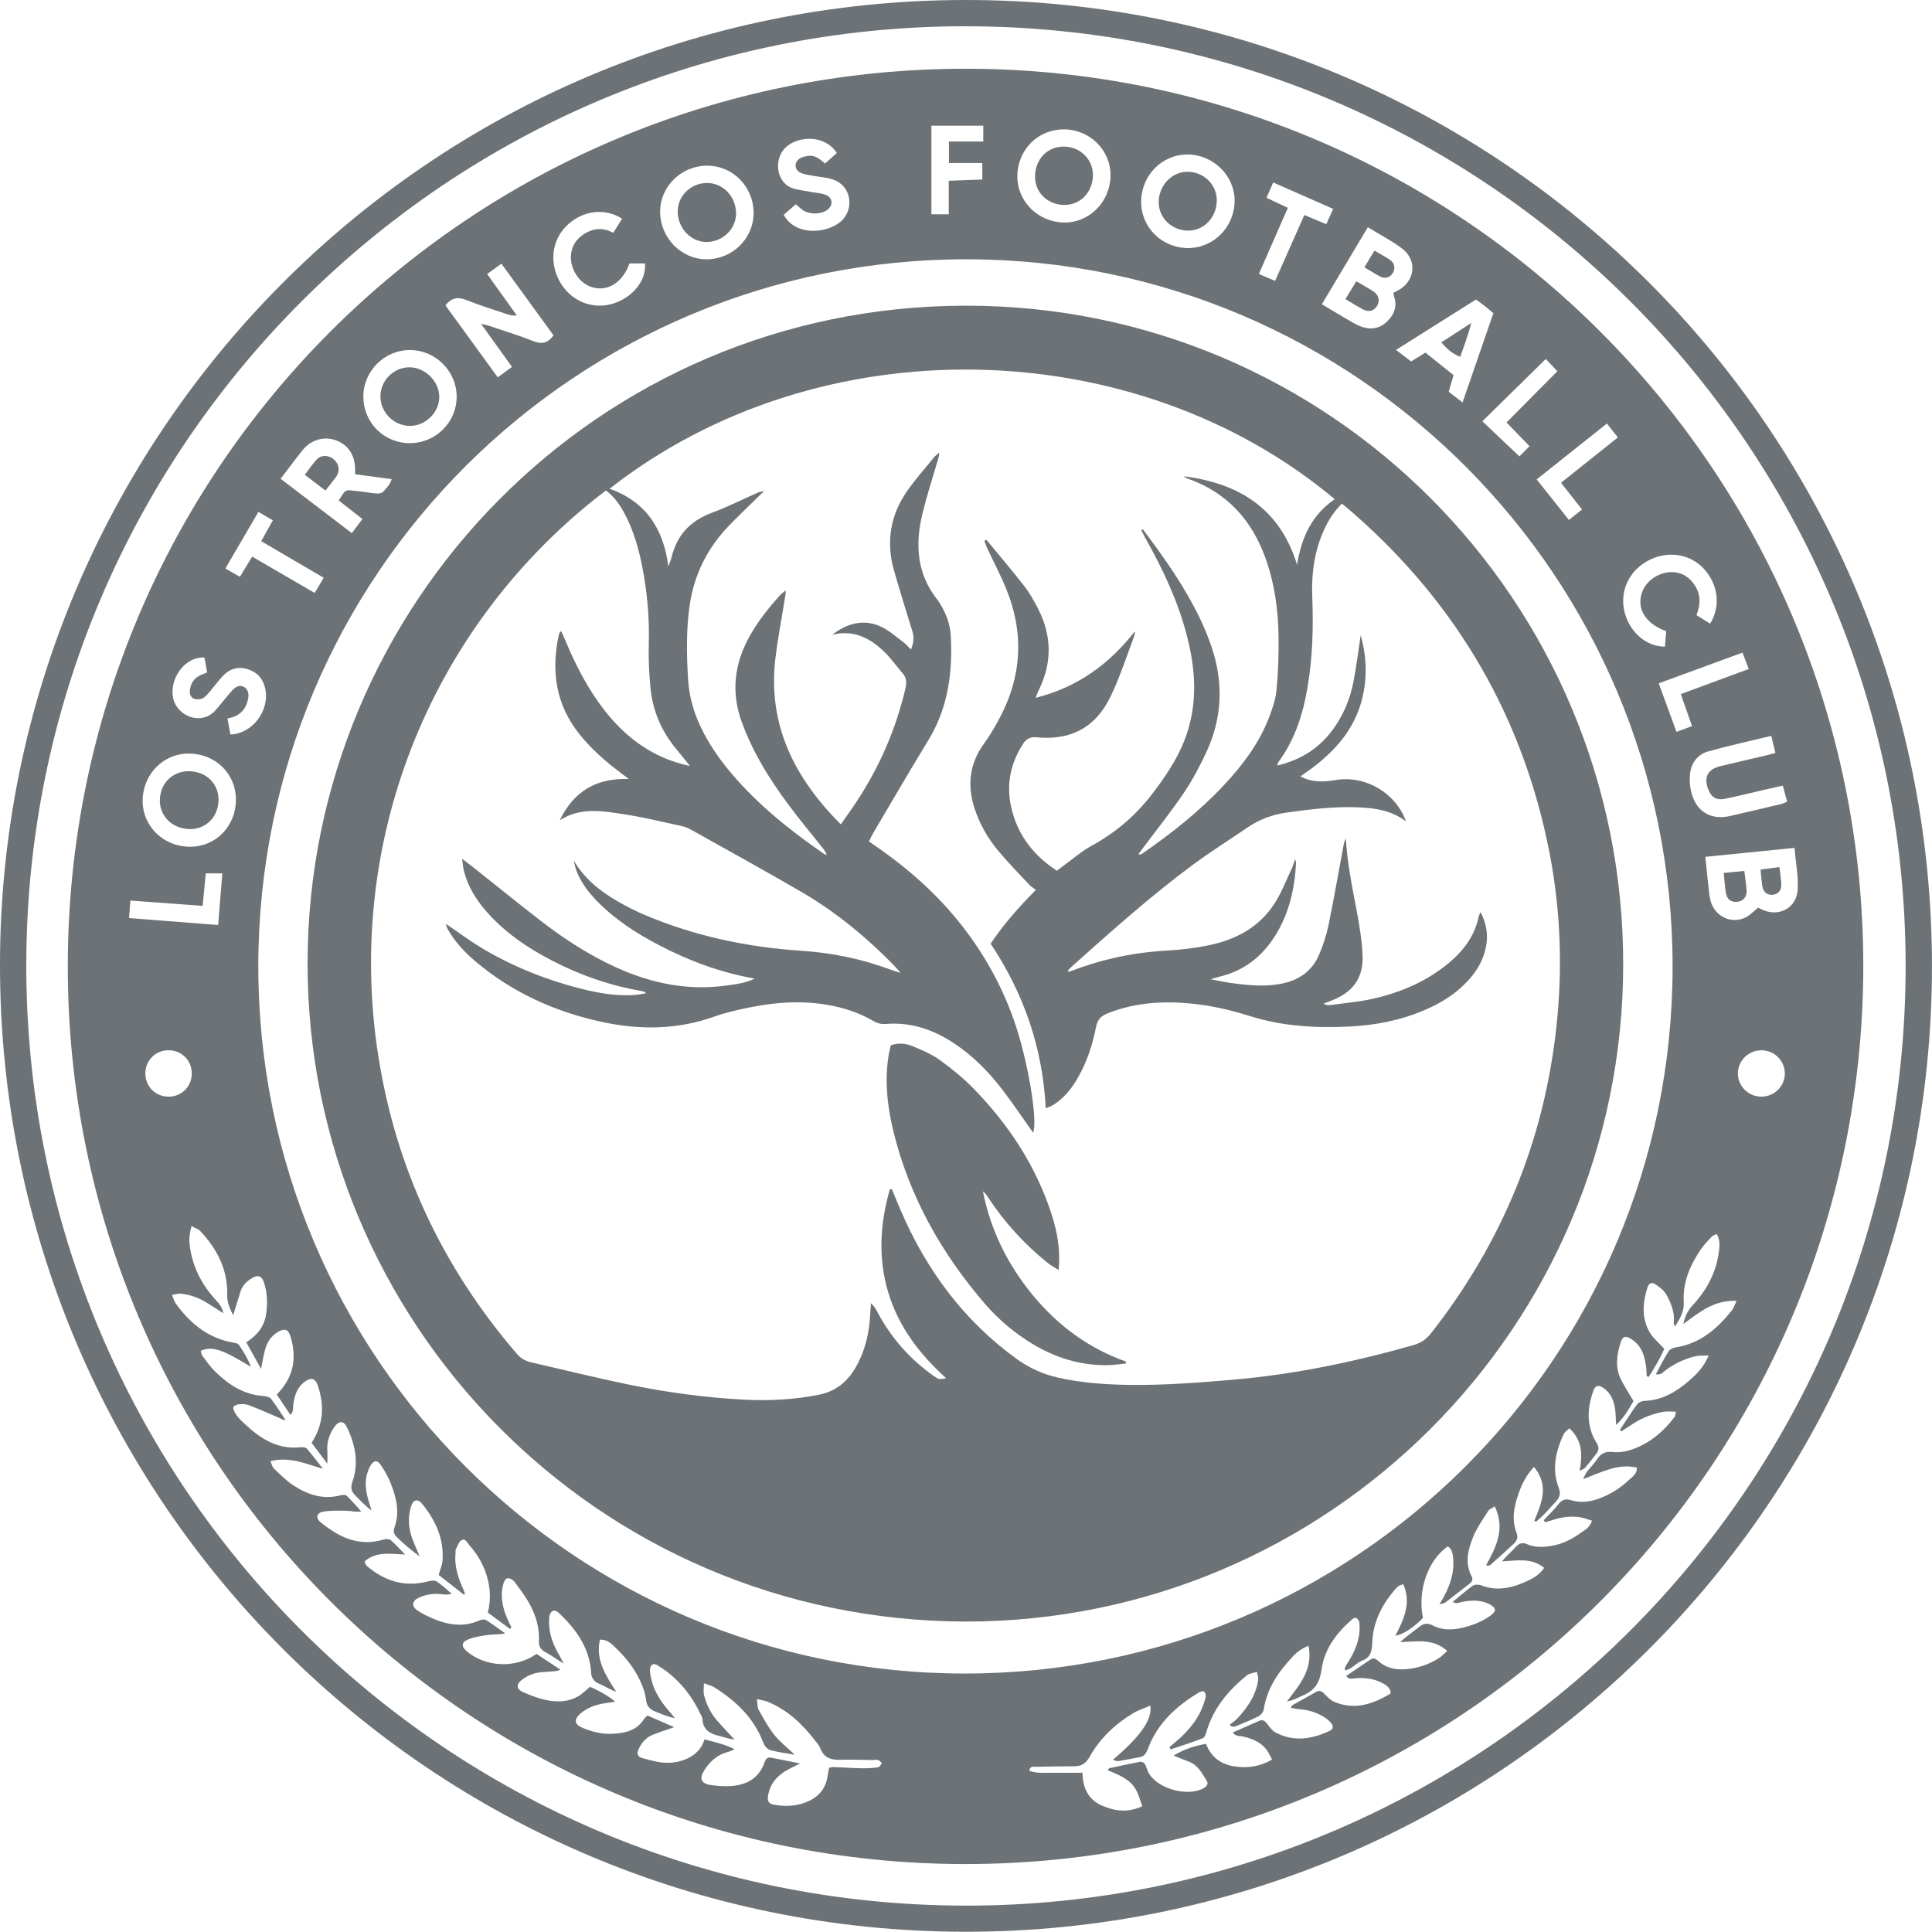
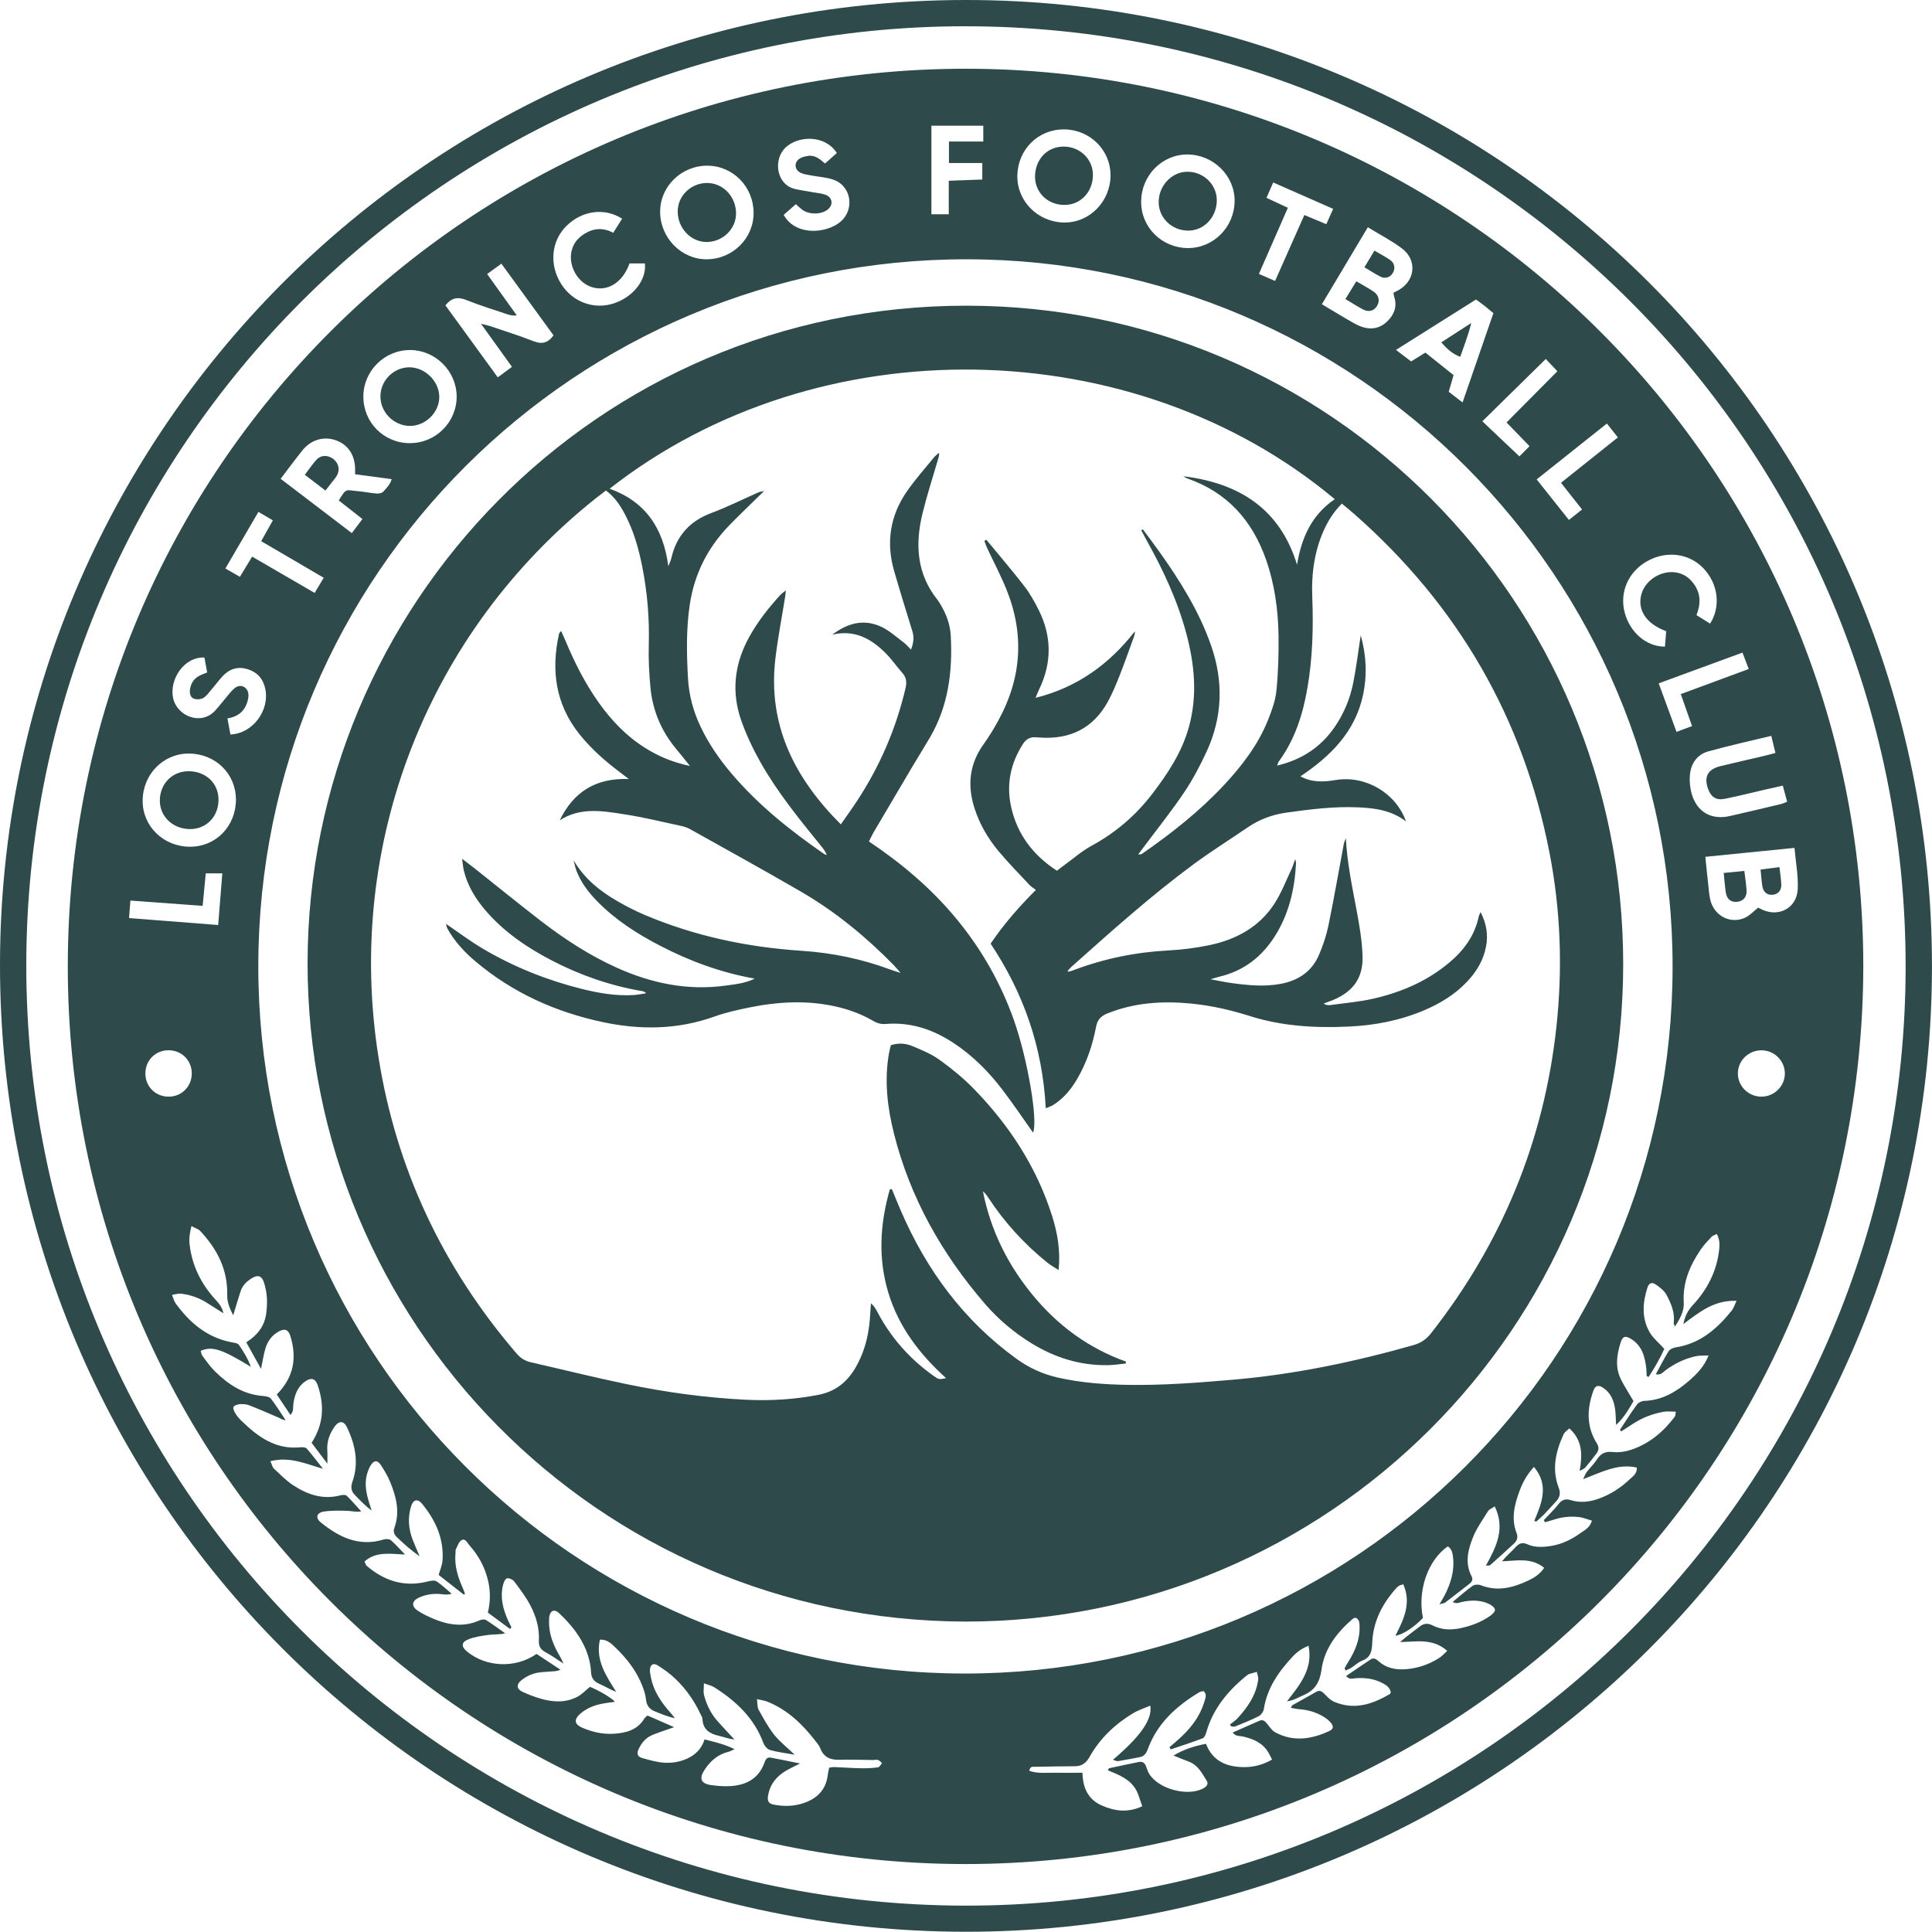
<svg xmlns="http://www.w3.org/2000/svg" width="700" height="700" fill="none">
-   <g fill="#6c7275" clip-path="url(#a)">
+   <g fill="#2F4A4A" clip-path="url(#a)">
    <path d="M349.822 699.914C156.301 699.814-.058 543.07 0 349.55.057 158.629 154.616.043 349.964 0c193.72-.043 350.079 156.73 350.022 350.221-.057 193.335-156.902 349.808-350.179 349.693h.015Zm0-690.402C162.128 9.512 9.74 161.757 9.526 349.45 9.312 537.743 161.5 690.26 349.793 690.445c187.964.186 340.595-152.273 340.652-340.266.058-188.222-152.359-340.667-340.638-340.653l.015-.014Z" />
    <path d="M675.107 350.236c-.343 179.852-145.548 325.242-325.471 325.142-179.938-.1-325.214-145.647-325.071-325.485.143-179.895 145.69-325.128 325.585-324.985 179.624.128 325.028 145.947 324.957 325.328Zm-69.096.1c.071-141.363-114.356-256.19-255.504-256.39-141.92-.214-256.846 114.313-256.918 256.018-.071 141.491 114.513 256.318 255.847 256.389 141.734.072 256.503-114.441 256.575-256.017ZM100.345 505.18c6.212-6.312 7.241-13.339 4.87-21.08-.771-2.514-2.142-2.885-4.456-1.542-2.557 1.485-4 3.784-4.742 6.527-.557 2.056-.885 4.17-1.442 6.883a3529.281 3529.281 0 0 0-5.342-9.626c4.114-2.599 6.556-5.884 7.184-10.211.571-3.899.471-7.812-.843-11.626-.728-2.099-1.985-2.685-3.913-1.614-2.056 1.143-3.77 2.685-4.513 5.028-.9 2.77-1.714 5.57-2.656 8.64-1.243-2.456-2.228-4.684-2.171-7.341.228-9.183-3.642-16.709-9.797-23.222-.686-.728-1.814-1.028-3.157-1.757-.642 2.571-.914 4.528-.671 6.627.9 7.855 4.285 14.525 9.597 20.252 1.171 1.271 2.185 2.542 2.657 4.699l-6.084-3.842a21.758 21.758 0 0 0-9.398-3.256c-.9-.1-1.856.242-3.142.442.557 1.357.757 2.285 1.257 2.999 5.084 7.027 11.34 12.383 20.152 14.14.985.199 2.37.314 2.828.971 1.628 2.371 3.184 4.827 4.327 7.955-10.554-6.456-14.025-7.57-18.167-5.799.2.6.243 1.328.615 1.828 1.456 1.928 2.842 3.956 4.556 5.627 4.87 4.771 10.368 8.427 17.48 8.912.972.072 2.286.329 2.8.986 1.914 2.471 3.556 5.156 5.298 7.755-1.085-.043-1.713-.543-2.427-.857-3.571-1.542-7.156-3.113-10.783-4.527-1.043-.4-2.285-.472-3.414-.386-.814.057-2.028.457-2.256 1.014-.243.628.314 1.7.757 2.428.6.971 1.385 1.857 2.213 2.656 5.942 5.77 12.368 10.44 21.323 9.512.743-.071 1.828 0 2.243.457 2.056 2.357 3.941 4.87 5.884 7.327-6.213-1.757-11.983-4.528-19.038-2.742.543 1.185.7 2.156 1.271 2.685 2.257 2.113 4.47 4.384 7.041 6.07 5.156 3.37 10.754 5.284 17.067 3.613.714-.186 1.828-.272 2.256.143 1.857 1.785 3.528 3.77 5.27 5.684-1.956.314-3.499-.172-5.055-.214-2.857-.072-5.77-.172-8.57.285-2.556.414-3.027 2.285-1.071 3.871 6.699 5.455 13.954 8.983 22.923 6.212.757-.228 1.985-.185 2.528.286 1.699 1.457 3.17 3.171 5.113 5.184-5.485-.243-10.483-1.199-14.682 2.528.371.757.471 1.271.771 1.543 6.427 5.512 13.682 7.84 22.108 5.698 1.029-.257 2.457-.543 3.2-.057 1.985 1.271 3.684 2.971 5.498 4.499-1.314.4-2.413.314-3.499.171-2.928-.357-5.77.029-8.441 1.271-2.527 1.186-2.685 3.114-.414 4.642a24.053 24.053 0 0 0 2.685 1.571c6.384 3.17 12.868 5.113 19.895 1.942.643-.285 1.714-.414 2.242-.071 2.371 1.499 4.628 3.199 6.927 4.813-2.199.514-4.127.314-6.013.571-2.485.329-5.041.686-7.341 1.614-2.599 1.043-2.627 2.614-.499 4.385 6.955 5.755 17.623 6.198 25.221.885 2.828 1.871 5.742 3.785 8.641 5.713-1.228.628-2.314.557-3.399.657-2.057.171-4.185.171-6.141.742a13.342 13.342 0 0 0-4.785 2.585c-1.742 1.514-1.457 3.114.6 4.042 2.199 1 4.47 1.9 6.784 2.542 4.427 1.243 8.926 1.457 13.125-.771 1.657-.885 2.999-2.342 4.527-3.57 3 1.142 8.141 4.184 9.041 5.413-1.414.2-2.785.357-4.128.599-3.099.543-6.027 1.614-8.412 3.714-2.456 2.185-2.142 3.884.843 5.141 3.556 1.5 7.255 2.342 11.126 2.128 4.513-.257 8.683-1.285 11.254-5.541.228-.372.643-.614 1.128-1.071 3.114 1.356 6.198 2.713 9.655 4.227-2.971 1.043-5.442 1.828-7.841 2.799-2.471 1-4.07 2.971-5.127 5.356-.6 1.385-.3 2.542 1.285 2.999 1.885.543 3.77 1.043 5.699 1.414 3.727.7 7.44.343 10.825-1.242 2.814-1.329 5.113-3.471 6.17-6.898 3.656.942 7.127 1.699 10.883 3.541-1.071.472-1.557.772-2.071.9-3.928.929-6.698 3.328-8.855 6.641-1.999 3.085-1.285 4.956 2.428 5.47 2.271.314 4.613.5 6.898.372 5.856-.329 10.412-2.757 12.468-8.641.372-1.071.957-1.928 2.228-1.685 3.357.628 6.684 1.328 10.626 2.128-2.142 1.099-3.727 1.799-5.184 2.67-3.528 2.114-5.856 5.085-6.456 9.298-.257 1.785.415 2.599 2.043 2.928 3.684.714 7.326.657 10.911-.557 5.027-1.7 8.169-4.985 8.755-10.44.086-.772.314-1.543.485-2.385.7-.086 1.257-.229 1.814-.215 3.228.129 6.456.357 9.669.429a40.983 40.983 0 0 0 6.213-.329c.542-.071.957-.985 1.442-1.528-.485-.4-.914-.985-1.456-1.142-.629-.186-1.372.028-2.057.014-3.913-.029-7.841-.229-11.754-.086-3.356.114-5.827-.828-7.113-4.184-.399-1.043-1.213-1.957-1.928-2.857-4.655-5.998-10.04-11.125-17.224-14.01-.999-.4-2.099-.529-3.784-.929.242 1.714.1 2.942.585 3.814 1.728 3.099 3.428 6.269 5.613 9.04 2.014 2.542 4.67 4.599 7.47 7.284-3.342-.6-6.199-.914-8.941-1.7-.985-.285-2.028-1.556-2.414-2.599-3.356-8.998-9.897-15.139-17.752-20.109-.986-.628-2.214-.871-3.785-1.457 0 1.814-.243 3.085.043 4.228.9 3.499 2.457 6.712 4.87 9.44 2 2.271 4.099 4.47 6.156 6.684-2.043-.186-3.828-.914-5.699-1.342-3.313-.757-5.713-2.257-5.884-6.056-.028-.643-.471-1.285-.771-1.914-2.228-4.741-5.199-8.983-8.969-12.596-1.971-1.9-4.228-3.557-6.57-4.985-1.585-.971-2.656-.143-2.728 1.728-.028.686.129 1.371.243 2.057.914 5.456 3.899 9.769 7.498 13.768.471.514.871 1.099 1.3 1.656-2.657-.599-4.97-1.571-7.298-2.527-1.871-.757-2.9-2.014-3.142-4.114-.186-1.699-.686-3.399-1.314-4.998-2.071-5.37-5.513-9.855-9.598-13.797-1.471-1.414-3.028-3.185-5.812-3.042-1.657 7.455 2.227 13.054 5.884 18.881-2.271-.814-4.156-2.057-6.199-2.928-1.971-.842-2.785-2.171-2.899-4.227-.314-5.599-2.514-10.526-5.798-14.954-1.7-2.299-3.699-4.413-5.785-6.383-1.713-1.614-3.184-.957-3.57 1.371-.071.457-.029.914-.043 1.385-.171 4.799 1.6 9.012 3.999 13.039.357.586.614 1.229 1.243 2.5-2.628-1.686-4.485-3.057-6.513-4.128-1.771-.928-2.528-2.142-2.428-4.127.257-4.628-1.042-8.969-3.156-12.968-1.6-3.028-3.714-5.799-5.784-8.555-.529-.7-1.871-1.328-2.628-1.128-.643.157-1.2 1.485-1.414 2.385-1.114 4.47-.057 8.683 1.771 12.768.4.899.842 1.771 1.271 2.656-.186.172-.357.343-.543.514a5018.886 5018.886 0 0 0-7.998-5.912c.943-4.028.943-7.641.129-11.312-1.114-4.97-3.428-9.269-6.784-13.039-.814-.914-1.485-2.642-2.856-1.914-1 .529-1.457 2.114-2.071 3.285-.2.371-.1.9-.143 1.371-.443 4.385.728 8.455 2.499 12.397.357.785.629 1.585.943 2.385-.143.1-.3.214-.443.314a3404.69 3404.69 0 0 1-9.112-7.141c.529-1.857 1.271-3.47 1.4-5.141.571-7.927-2.5-14.654-7.398-20.624-1.628-1.985-3.242-1.528-3.985.9-1.271 4.128-.957 8.198.6 12.197.771 1.985 1.671 3.927 2.499 5.898-3.013-2.042-5.627-4.398-8.169-6.826-.943-.9-1.528-1.986-1-3.414 2.128-5.827.672-11.382-1.556-16.781-.872-2.114-2.086-4.113-3.342-6.027-1.214-1.871-2.5-1.757-3.685.129-.371.585-.629 1.228-.886 1.87-1.528 3.871-.885 7.698.286 11.497.314 1 .628 1.986.943 2.971-2.343-1.685-4.099-3.628-5.956-5.498-1.471-1.472-1.7-2.885-.971-4.956 2.385-6.827 1.014-13.44-2.028-19.738-1.157-2.385-2.885-2.371-4.456-.171-1.857 2.613-2.871 5.484-2.628 8.755.1 1.271.014 2.556.014 4.655-2.256-2.984-4.013-5.312-5.712-7.555 4.455-6.869 4.641-13.782 2.199-20.894-.843-2.471-2.371-2.842-4.499-1.357-2.899 2.014-3.885 5.013-4.327 8.312-.157 1.171.242 2.485-1.043 3.828-1.742-2.6-3.313-4.956-4.956-7.413l.072-.057Zm476.445 45.774c-1.686-.486-3.057-1.057-4.47-1.257-3.114-.414-6.213-.114-9.227.871-1.099.357-2.213.643-3.327.971-.143-.257-.272-.514-.414-.771 1.785-1.914 3.713-3.727 5.312-5.784 1.257-1.614 2.543-2.057 4.456-1.457 3.442 1.071 6.856.657 10.183-.543 4.171-1.513 7.87-3.884 11.083-6.926 1.128-1.071 2.814-2.071 2.671-4.328-6.913-1.571-12.768 1.686-19.452 4.185.643-1.3.871-2.042 1.314-2.599 1.199-1.543 2.656-2.928 3.699-4.556 1.414-2.2 3.085-2.957 5.755-2.671 2.214.243 4.642-.129 6.77-.857 6.527-2.228 11.597-6.513 15.696-11.997.228-.314.171-.842.343-1.756-1.671 0-3.128-.215-4.499.042-3.999.743-7.755 2.171-11.169 4.442-1.371.914-2.756 1.771-4.141 2.657-.143-.186-.286-.386-.429-.572 2.028-3.07 3.985-6.184 6.156-9.154.528-.715 1.713-1.3 2.628-1.329 6.384-.185 11.496-3.199 16.11-7.169 2.813-2.428 5.527-5.085 7.226-9.283-1.899.1-3.37-.029-4.741.285-3.985.9-7.598 2.657-10.883 5.085-.914.671-1.671 1.87-3.499 1.413 1.614-2.956 2.999-5.727 4.641-8.34.457-.729 1.657-1.243 2.6-1.386 8.826-1.356 14.967-6.741 20.28-13.353.671-.828.985-1.957 1.728-3.499-8.041-.329-13.382 3.984-19.281 8.426.629-3.07 1.743-5.07 3.442-6.898 5.328-5.727 8.727-12.397 9.555-20.266.2-1.842.129-3.599-.871-5.484-.757.385-1.471.557-1.885.999-1.4 1.514-2.871 3.014-4.014 4.728-3.856 5.741-6.512 11.839-6.084 19.052.186 3.07-1.256 5.855-3.213 8.755-.243-.743-.457-1.057-.414-1.329.457-3.756-.971-7.083-2.657-10.211-.814-1.514-2.442-2.714-3.927-3.728-1.343-.928-2.442-.443-2.928 1.1-1.742 5.441-2.185 10.954.7 16.096 1.242 2.213 3.385 3.927 5.398 6.169-1.528 3.371-3.499 6.856-5.698 10.183-.529-.285-.714-.342-.714-.399-.043-.8 0-1.6-.086-2.385-.471-4.328-1.428-8.441-5.498-10.969-2.114-1.314-3.085-1.057-3.842 1.3-1.414 4.484-2.057 9.04.185 13.453 1.271 2.5 2.814 4.87 4.485 7.727-1.543 2.599-3.199 5.77-6.298 8.655-.129-2.2-.129-3.799-.315-5.37-.4-3.171-1.442-6.042-4.213-7.984-1.828-1.271-2.999-1.071-3.727 1-2.3 6.469-2.571 12.896 1.228 18.938.928 1.485.785 2.57-.086 3.756a94.742 94.742 0 0 1-4.099 5.127c-.371.428-1.014.628-1.999 1.185 1.057-5.884 1.057-11.054-3.728-15.424-.757.757-1.685 1.314-2.071 2.128-2.885 6.227-4.37 12.668-1.785 19.38.8 2.057.371 3.542-1.014 5.013-1.414 1.514-2.771 3.085-4.213 4.571-.928.956-1.957 1.813-2.942 2.713-.229-.1-.457-.186-.686-.286 2.685-6.426 5.456-12.867-.114-19.551-2.485 2.713-4.027 5.512-5.156 8.512-1.871 5.027-3.213 10.154-1.128 15.467.6 1.528.157 2.756-.914 3.756a409.19 409.19 0 0 1-8.698 7.869c-.228.2-.757.086-1.499.143 3.77-6.841 7.083-13.396 3.184-21.437-1.028.7-1.985 1.028-2.413 1.7-1.942 3.113-4.142 6.169-5.484 9.54-1.8 4.499-2.985 9.269-.5 14.053.571 1.086.257 1.971-.714 2.714-2.928 2.242-5.813 4.542-8.755 6.77-.429.328-1.071.357-2.157.699.829-1.442 1.371-2.313 1.843-3.213 2.199-4.27 3.613-8.726 3.099-13.625-.172-1.6-.4-3.185-1.914-4.156-7.241 4.97-11.068 16.096-9.012 25.936-3.17 3.328-7.398 6.127-9.983 6.427 3.071-5.942 5.856-11.84 2.856-18.624-.685.214-1.042.257-1.328.414-.4.229-.8.5-1.1.843-5.07 5.656-8.497 12.097-8.811 19.795-.129 2.985-.429 5.384-3.642 6.612-1.471.557-2.671 1.786-4.042 2.642-.614.386-1.314.614-2.014.943-.157-.5-.343-.771-.271-.914.357-.714.771-1.4 1.199-2.085 2.486-3.971 4.328-8.141 4.171-12.968-.043-1.286 0-2.542-1.443-3.185-.371.128-.757.171-.985.371-5.742 4.942-10.326 10.84-11.354 18.424-.643 4.67-2.414 7.555-6.627 9.326-1.757.743-3.371 1.814-5.899 2.199 4.742-6.126 9.484-11.696 7.827-20.151-2.485.999-4.227 2.285-5.699 3.87-5.112 5.456-9.326 11.426-10.511 19.081-.143.957-1.014 2.142-1.885 2.585-2.757 1.414-5.67 2.542-8.541 3.727-.414.172-.971-.043-1.471-.085-.128-.215-.243-.443-.371-.657.885-.7 1.871-1.314 2.642-2.128 3.728-4.028 6.812-8.455 7.584-14.068.128-.914-.3-1.9-.472-2.856-.942.257-1.899.485-2.842.785-.314.1-.6.343-.871.557-6.755 5.484-12.14 11.925-14.596 20.48-.243.829-.671 1.986-1.3 2.228-3.827 1.471-7.726 2.714-11.611 4.028a22.769 22.769 0 0 1-.457-.786c.814-.7 1.614-1.399 2.442-2.099 4.642-3.956 8.441-8.498 10.226-14.468.386-1.285.971-2.628-.286-3.742-.357.043-.599.043-.814.115-.328.114-.657.228-.957.4-8.169 4.955-14.995 11.139-18.409 20.366-.557 1.499-1.257 2.713-2.956 3.027-2.614.486-5.213 1.029-7.827 1.443-.528.086-1.128-.272-1.899-.486 9.997-8.483 14.353-14.653 13.539-19.623-2.171.943-4.37 1.628-6.284 2.785-6.513 3.942-11.94 9.083-15.696 15.753-1.271 2.271-2.842 3.442-5.456 3.427-4.727 0-9.454.115-14.167.2-.857.015-1.928-.357-2.257 1.443 3.028 1.1 6.213.657 9.326.714 3.2.057 6.399 0 9.969 0 .057 5.142 1.857 9.612 6.984 11.868 4.627 2.028 9.383 2.728 14.668.272-.815-2.185-1.286-4.214-2.257-5.956-2.199-3.927-6.284-5.441-10.226-7.084.257-.385.357-.7.514-.742a553.215 553.215 0 0 1 10.812-2.271c1.157-.229 2.013.285 2.456 1.414.386.957.657 1.985 1.186 2.856 3.356 5.513 13.81 8.355 19.566 5.342 1.128-.586 2.085-1.571 1.328-2.757-1.7-2.685-3.142-5.698-6.441-6.941-1.885-.714-3.742-1.485-5.613-2.228 3.77-2.285 7.627-3.47 11.768-4.256 1.9 4.984 5.585 7.484 10.441 8.198 4.613.671 9.069.071 13.51-2.485-.771-1.4-1.242-2.571-1.985-3.542-2.128-2.814-5.184-4.028-8.526-4.813-1.2-.271-2.714.043-3.771-1.457 3.399-1.499 6.541-2.885 9.683-4.256 1.172-.514 1.928.043 2.671.943.943 1.142 1.8 2.556 3.042 3.227 6.57 3.571 13.154 2.543 19.595-.442 1.542-.714 1.657-1.743.528-3.057-.657-.771-1.485-1.442-2.356-1.985-2.771-1.771-5.856-2.628-9.126-2.885-.943-.071-1.885-.3-2.942-.485.3-.557.357-.857.528-.943 2.899-1.642 5.813-3.271 8.726-4.884 1.271-.714 2.1-.043 2.985.871 1.014 1.028 2.1 2.185 3.385 2.742 7.298 3.142 13.925.943 20.295-2.842.157-.086.157-.414.257-.686-.357-1.571-1.5-2.428-2.871-3.156-3.056-1.642-6.312-2.057-9.712-1.842-1.128.071-2.456.657-3.584-.786 3.056-2.071 5.955-4.084 8.912-6.027 1.042-.685 1.928-.171 2.77.6 2.942 2.671 6.513 3.285 10.312 2.928 4.199-.386 8.112-1.743 11.682-4.013 1-.629 1.8-1.571 2.957-2.6-5.327-4.713-11.254-3.27-17.067-3.199 2.271-2.071 4.699-3.727 7.012-5.556 1.557-1.242 3.014-1.371 4.756-.471 3.214 1.671 6.627 1.728 10.112 1 3.884-.814 7.526-2.199 10.783-4.485.757-.528 1.785-1.542 1.699-2.213-.1-.757-1.185-1.6-2.028-2.014-3.142-1.528-6.441-1.5-9.812-.814-.999.2-2.07.871-3.484.028 2.556-2.099 4.77-4.084 7.183-5.812.7-.5 2.086-.6 2.928-.272 6.099 2.414 11.797.943 17.339-1.699 2.142-1.014 4.198-2.314 5.698-4.585-4.727-3.827-9.997-2.556-15.282-2.356 1.6-1.957 3.442-3.499 5.042-5.256 1.2-1.314 2.456-1.671 3.999-.971 2.87 1.3 5.87 1.128 8.84.643 3.942-.643 7.455-2.4 10.655-4.713 1.442-1.029 3.242-1.814 4.084-4.471l-.028.029Zm41.089-240.522c.385 3.728.657 6.812 1.028 9.897.257 2.171.343 4.413.986 6.47 1.671 5.284 7.212 7.941 12.196 5.784 1.814-.785 3.257-2.413 4.942-3.727.143.071.443.228.743.385 6.326 3.414 13.253 0 13.582-7.141.214-4.856-.729-9.783-1.186-14.896-10.983 1.1-21.48 2.157-32.305 3.242l.014-.014ZM495.597 82.321a80816.513 80816.513 0 0 1-16.653 27.907c3.199 1.914 6.127 3.713 9.112 5.441 1.685.972 3.371 2.028 5.184 2.685 3.4 1.229 6.67.686 9.298-1.828 2.571-2.456 3.785-5.455 2.585-9.069-.143-.414-.157-.871-.243-1.399.486-.243.886-.429 1.286-.629 6.569-3.285 7.583-11.083 1.742-15.453-3.742-2.8-7.969-4.97-12.311-7.64v-.015ZM385.655 46.888c-9.412-.143-16.882 7.198-17.053 16.752-.157 9.226 7.398 16.824 16.896 16.981 9.183.158 16.795-7.526 16.867-17.01.071-9.154-7.356-16.595-16.725-16.738l.015.015Zm44.816 42.988c9.241 0 16.782-7.626 16.853-17.052.071-9.14-7.698-16.81-17.081-16.853-9.241-.029-16.739 7.612-16.781 17.095-.043 9.326 7.512 16.796 17.009 16.81Zm-269.085 20.766c6.312 8.684 12.582 17.296 18.966 26.079 1.885-1.4 3.413-2.528 5.142-3.799-3.742-5.213-7.27-10.126-11.226-15.625 1.6.415 2.471.586 3.313.857 5.228 1.786 10.512 3.414 15.653 5.442 3.042 1.199 5.242.771 7.313-2.1-6.227-8.569-12.483-17.181-18.881-25.964-1.928 1.4-3.471 2.513-5.17 3.756 3.727 5.184 7.241 10.097 10.754 14.996-1.428.157-2.513-.1-3.556-.457-4.899-1.657-9.869-3.171-14.668-5.099-2.97-1.199-5.284-1.014-7.626 1.9l-.014.014ZM85.477 289.68c0-9.369-7.455-16.638-17.095-16.652-9.27-.015-16.682 7.569-16.696 17.124-.028 9.269 7.584 16.638 17.167 16.638 9.383 0 16.624-7.441 16.639-17.11h-.015ZM256.318 60.027c-9.441-.029-17.182 7.526-17.139 16.738.029 9.384 7.641 17.167 16.782 17.181 9.426 0 17.081-7.512 17.081-16.78 0-9.47-7.441-17.096-16.71-17.125l-.014-.014Zm-107.815 100.53c9.341.029 16.982-7.583 16.953-16.895-.029-9.126-7.612-16.753-16.738-16.838-9.327-.086-17.039 7.512-17.067 16.809-.029 9.441 7.398 16.91 16.852 16.939v-.015Zm-46.816 12.926c8.712 6.655 17.124 13.068 25.779 19.666 1.357-1.8 2.557-3.399 3.842-5.099-3.056-2.399-5.841-4.584-8.569-6.727 2.856-4.713 2.613-3.699 6.441-3.413 2.414.186 4.799.7 7.198.9.814.071 1.971-.1 2.442-.629 1.171-1.299 2.514-2.57 3.085-4.584-4.556-.6-8.855-1.171-13.239-1.757v-1.956c-.1-5.142-2.614-8.841-7.084-10.398-4.342-1.514-8.969-.128-12.054 3.742-2.585 3.242-5.056 6.584-7.841 10.24v.015Zm439.398-60.027c-1.286-1.057-2.242-1.886-3.228-2.657-1.042-.814-2.114-1.585-3.07-2.285-9.826 6.184-19.224 12.111-28.993 18.267 2.143 1.628 3.842 2.927 5.485 4.17 1.856-1.143 3.413-2.114 5.17-3.199 3.413 2.728 6.812 5.441 10.211 8.169-.628 2.114-1.171 3.97-1.771 6.027 1.614 1.243 3.171 2.442 5.027 3.856 3.828-11.083 7.456-21.594 11.169-32.348Zm100.702 153.159c-7.884 1.914-15.439 3.542-22.851 5.627-4.014 1.128-6.27 4.37-6.641 8.469a19.432 19.432 0 0 0 .714 7.141c1.942 6.441 7.126 9.312 13.696 7.827 6.184-1.4 12.354-2.871 18.524-4.342.742-.171 1.428-.528 2.285-.857-.557-2.057-1.043-3.885-1.571-5.827-2.385.528-4.413.986-6.427 1.443-4.827 1.114-9.64 2.327-14.496 3.313-3.199.657-5.07-.571-6.156-3.571-1.571-4.37-.1-7.14 4.499-8.254 5.156-1.257 10.326-2.414 15.482-3.628 1.414-.329 2.827-.728 4.427-1.143-.514-2.113-.928-3.87-1.5-6.198h.015Zm-558.31-.5c8.156-.3 14.383-8.855 12.597-16.724-.814-3.599-2.984-5.927-6.47-6.97-3.413-1.014-6.412-.1-8.826 2.457-1.5 1.585-2.785 3.37-4.213 5.027-.9 1.043-1.728 2.257-2.856 2.957-.843.514-2.185.642-3.17.385-1.358-.357-1.872-1.671-1.743-3.042.214-2.314 1.242-4.199 3.342-5.313.885-.471 1.842-.8 2.928-1.242-.357-1.914-.686-3.685-1-5.413-7.412-.343-12.825 8.026-11.326 14.767 1.443 6.456 10.04 9.998 15.168 4.513 1.485-1.599 2.785-3.37 4.213-5.027.971-1.128 1.885-2.385 3.042-3.27 1.9-1.443 4.285-.472 4.784 1.856.158.757.058 1.614-.114 2.385-.842 3.885-3.299 6.184-7.426 6.827.385 2.071.714 3.856 1.085 5.856l-.014-.029Zm141.92-186.879c-6.398-4.099-14.51-2.956-20.166 2.628-5.513 5.441-6.312 13.982-1.942 20.966 4.142 6.627 11.954 9.497 19.223 7.055 6.956-2.342 11.769-8.483 11.154-14.439h-5.584c-2.485 6.998-8.055 10.412-13.739 8.555-5.227-1.7-8.598-7.97-7.184-13.34.714-2.727 2.428-4.64 4.799-6.07 3.299-1.984 6.712-2.127 10.24-.256l3.214-5.113-.015.014Zm58.542-1.4c4.656 8.455 17.624 6.599 21.851 1.2 3.771-4.813 1.943-11.968-3.842-13.939-2.585-.885-5.413-1.028-8.126-1.542-1.243-.243-2.542-.386-3.671-.914-2.37-1.1-2.556-3.828-.357-5.228.829-.528 1.914-.742 2.914-.914 2.542-.428 4.327 1.129 6.213 2.742 1.499-1.328 2.913-2.599 4.284-3.798-4.213-6.627-13.868-6.37-18.523-2.043-4.642 4.313-3.457 13.454 3.299 15.053 2.228.529 4.527.829 6.784 1.243 1.471.271 3.013.357 4.384.885 2.599 1 2.842 3.77.614 5.442-2.371 1.77-6.669 1.77-9.112-.043-.785-.586-1.485-1.285-2.299-2-1.542 1.357-2.914 2.557-4.385 3.856h-.028Zm319.758 150.86c-7.355-2.685-10.654-7.883-8.912-13.639 1.642-5.398 8.012-8.926 13.496-7.426 2.571.699 4.428 2.342 5.856 4.57 2.157 3.399 1.999 6.941.528 10.668 1.743 1.086 3.342 2.086 4.942 3.085 3.97-6.284 2.899-14.41-2.371-19.994-5.17-5.47-13.339-6.556-20.323-2.7-6.927 3.828-10.226 11.312-8.241 18.738 1.914 7.184 7.912 12.34 14.568 12.283.143-1.771.3-3.571.457-5.585ZM343.823 59.07v-7.784h12.44v-5.74h-18.796v32.09h6.285v-12.14c4.256-.156 8.212-.299 12.153-.456v-5.97h-12.096.014Zm139.22 16.61c-7.498-3.3-14.51-6.384-21.737-9.569-.871 2-1.6 3.656-2.428 5.556a2602.13 2602.13 0 0 0 7.741 3.627c-3.556 8.112-6.97 15.896-10.497 23.951 2.071.9 3.899 1.685 5.87 2.542 3.613-8.14 7.055-15.91 10.597-23.88 2.728 1.144 5.241 2.186 7.955 3.314.857-1.913 1.599-3.556 2.485-5.555l.014.014ZM93.633 185.465c-4.028 6.898-7.942 13.611-11.97 20.509 1.929 1.114 3.5 2.014 5.257 3.013 1.528-2.513 2.927-4.827 4.441-7.312a17151 17151 0 0 0 22.651 13.154c1.143-1.928 2.171-3.642 3.271-5.499-7.712-4.513-15.067-8.812-22.651-13.253 1.457-2.6 2.785-4.971 4.227-7.541l-5.227-3.071Zm488.584-32.02c-8.655 6.884-16.996 13.525-25.451 20.252 4.042 5.084 7.798 9.811 11.683 14.696 1.757-1.4 3.156-2.528 4.756-3.799-2.628-3.328-5.027-6.37-7.627-9.669 6.97-5.556 13.754-10.968 20.609-16.438-1.442-1.829-2.585-3.271-3.97-5.028v-.014ZM73.409 328.213c-8.94-.657-17.495-1.285-26.165-1.928-.185 2.385-.328 4.27-.485 6.341 10.94.857 21.451 1.685 32.291 2.528.514-6.427 1-12.425 1.5-18.724h-5.998c-.358 3.799-.729 7.541-1.129 11.769l-.014.014Zm534.015-63.04c2.028-.757 3.699-1.372 5.642-2.1-1.4-3.985-2.714-7.698-4.085-11.583a16315.57 16315.57 0 0 0 24.622-9.097c-.8-2.1-1.514-3.942-2.271-5.941-10.283 3.77-20.18 7.412-30.349 11.139 2.2 5.999 4.271 11.655 6.441 17.567v.015Zm-61.583-112.099a23506.8 23506.8 0 0 1 18.423-18.567c-1.356-1.442-2.685-2.842-4.198-4.441a34613.99 34613.99 0 0 1-22.98 22.579c4.627 4.385 9.026 8.541 13.425 12.711.971-.971 2.242-2.256 3.67-3.699-2.785-2.871-5.484-5.656-8.34-8.598v.015ZM69.481 388.811c-.057-4.67-3.684-8.255-8.354-8.283-4.814-.029-8.513 3.699-8.455 8.526.057 4.799 3.856 8.412 8.697 8.283 4.642-.128 8.17-3.841 8.112-8.526Zm568.607 8.526c4.756.043 8.655-3.813 8.597-8.483-.057-4.556-3.827-8.284-8.426-8.312-4.756-.043-8.655 3.813-8.598 8.483.058 4.556 3.828 8.27 8.427 8.312Z" />
    <path d="M624.534 316.287c2.828-.271 5.056-.499 7.47-.728.314 2.599.685 4.842.814 7.098.128 2.3-1.186 3.813-3.271 4.071-2.328.285-3.87-.857-4.256-3.357-.343-2.228-.485-4.484-.757-7.069v-.015ZM644.729 314.16c.257 2.399.614 4.427.671 6.469.057 2.143-1.385 3.514-3.371 3.585-1.828.057-3.184-1.071-3.499-3.099-.3-1.914-.414-3.842-.642-6.056 2.242-.285 4.256-.557 6.855-.885l-.014-.014ZM487.457 108.371c1.442-2.356 2.627-4.284 3.956-6.455 2.242 1.328 4.356 2.442 6.312 3.77 1.871 1.271 2.271 3.314 1.243 5.085-1.071 1.842-2.971 2.456-5.027 1.385-2.114-1.1-4.114-2.399-6.484-3.799v.014ZM494.354 96.846c1.343-2.243 2.4-4 3.628-6.041 2.085 1.242 4.013 2.227 5.77 3.456 1.571 1.114 1.842 3.028.914 4.613-.928 1.585-2.714 2.242-4.456 1.385-1.928-.957-3.742-2.17-5.856-3.413ZM385.541 53.114c5.984.086 10.625 4.785 10.44 10.598-.186 6.14-4.699 10.654-10.54 10.54-6.084-.129-10.612-4.728-10.426-10.597.2-6.184 4.627-10.626 10.511-10.54h.015ZM440.869 72.51c.014 6.17-4.614 11.082-10.412 11.053-5.798-.028-10.526-4.513-10.64-10.082-.129-6.027 4.57-11.169 10.283-11.255 5.884-.085 10.754 4.57 10.769 10.298v-.015ZM79.179 289.709c0 6.141-4.385 10.683-10.297 10.683-6.27 0-11.069-4.585-10.969-10.483.1-6.07 4.613-10.555 10.54-10.483 6.199.071 10.726 4.413 10.712 10.283h.014ZM255.989 87.677c-5.727 0-10.497-5.085-10.44-11.14.043-5.599 4.742-10.169 10.512-10.24 5.812-.072 10.554 4.813 10.625 10.94.057 5.684-4.798 10.44-10.697 10.44ZM148.618 154.316c-5.87.029-10.812-4.884-10.783-10.754.028-5.613 4.67-10.354 10.283-10.483 5.713-.129 10.968 4.927 11.04 10.626.071 5.613-4.87 10.583-10.555 10.611h.015ZM117.926 177.739c-2.628-2-4.885-3.728-7.484-5.713 1.485-1.943 2.742-3.828 4.242-5.484 1.571-1.714 4.056-1.743 5.955-.343 2.043 1.499 2.643 3.927 1.443 6.084-.271.5-.643.957-.986 1.399-.971 1.257-1.97 2.5-3.17 4.042v.015ZM522.219 124.039c3.37-2.186 6.727-4.356 10.84-7.013-1.157 4.727-2.685 8.455-3.985 12.254-2.556-.985-4.427-2.414-6.855-5.241ZM349.807 587.53c-133.993-.4-238.508-109.128-238.365-238.68.143-129.323 104.615-238.008 238.551-238.094 131.751-.085 238.251 106.929 238.122 238.794-.128 131.38-106.871 237.98-238.294 237.98h-.014Zm-27.421-156.587c.243-.043.5-.086.742-.114 1.057 2.527 2.071 5.07 3.157 7.583 9.297 21.637 22.794 39.99 42.017 53.915 4.57 3.313 9.512 5.555 14.996 6.798 8.369 1.885 16.867 2.513 25.422 2.642 12.711.2 25.35-.786 38.004-1.871 22.266-1.914 44.003-6.455 65.454-12.554 2.714-.771 4.642-2.142 6.356-4.327 25.622-32.677 40.875-69.568 45.373-110.885 2.3-21.152 1.571-42.189-2.47-63.041-9.512-48.944-33.22-89.79-70.624-122.724-1.457-1.286-2.957-2.499-4.628-3.899-2.471 2.499-4.284 5.113-5.741 7.998-4.099 8.155-5.342 16.895-4.984 25.879.428 10.982.128 21.922-1.729 32.762-1.642 9.641-4.541 18.824-10.425 26.836-.229.3-.286.714-.572 1.443 9.084-2.171 15.967-6.784 20.98-14.168 3.285-4.842 5.47-10.183 6.599-15.867 1.114-5.599 1.785-11.283 2.699-17.181 2.042 7.255 2.371 14.41.843 21.608-2.814 13.311-11.683 22.137-22.68 29.507 4.327 2.356 8.555 2.028 12.796 1.328 10.712-1.757 21.752 4.613 25.451 14.996-5.327-4.056-11.326-4.842-17.467-5.099-8.683-.371-17.252.714-25.836 1.914-5.156.728-9.783 2.442-14.053 5.356-6.57 4.484-13.325 8.712-19.724 13.439-15.51 11.468-29.863 24.351-44.245 37.176-.471.428-.857.957-1.328 1.485.271.1.385.2.485.171.557-.157 1.1-.314 1.643-.514 11.083-4.199 22.537-6.541 34.391-7.169a98.692 98.692 0 0 0 14.739-1.885c9.826-2.028 18.295-6.584 23.836-15.239 2.457-3.842 4.113-8.212 6.084-12.368.472-1 .786-2.071 1.343-3.628.185.885.3 1.185.285 1.485-.485 9.469-2.585 18.51-7.74 26.593-4.728 7.398-11.226 12.44-19.881 14.511-.871.214-1.728.5-3.342.971 2.885.528 5.027 1.014 7.184 1.314 6.07.842 12.14 1.499 18.252.343 6.47-1.214 11.354-4.556 13.925-10.669 1.428-3.371 2.614-6.927 3.356-10.512 2.014-9.826 3.714-19.709 5.57-29.563.129-.686.486-1.343.729-2 .471 8.941 2.285 17.51 3.899 26.122 1.014 5.427 1.956 10.926 2.156 16.424.286 8.112-3.499 13.182-11.054 16.196-1.014.4-2.057.771-3.085 1.157.886.557 1.657.642 2.4.543 5.241-.729 10.568-1.157 15.71-2.343 10.111-2.313 19.509-6.355 27.535-13.125 5.242-4.413 9.141-9.74 10.583-16.61.1-.457.357-.871.686-1.628 2.128 4.242 2.77 8.227 1.97 12.468-.956 5.056-3.513 9.241-6.998 12.883-4.37 4.584-9.683 7.798-15.467 10.254-8.712 3.685-17.852 5.456-27.25 5.884-12.168.571-24.208-.114-35.919-3.827-6.941-2.2-14.039-3.814-21.28-4.513-10.326-1-20.495-.358-30.278 3.584-2.385.957-3.613 2.271-4.113 4.856-1.242 6.484-3.313 12.711-6.612 18.481-2.257 3.956-5.07 7.441-8.998 9.883-.7.443-1.542.671-2.614 1.128-1.142-21.994-7.997-41.689-19.98-59.627 4.784-7.084 10.226-13.296 16.41-19.48-.971-.743-1.7-1.143-2.242-1.714-3.856-4.128-7.841-8.155-11.44-12.497-3.771-4.541-6.713-9.654-8.555-15.324-2.685-8.327-1.885-16.11 3.342-23.337 1.957-2.699 3.685-5.584 5.284-8.512 8.469-15.41 9.512-31.349 2.871-47.644-2.085-5.113-4.685-10.026-7.027-15.039-.357-.757-.6-1.571-.9-2.371.229-.143.472-.3.7-.443 4.599 5.584 9.326 11.083 13.754 16.81 2.028 2.628 3.685 5.584 5.184 8.569 4.813 9.598 4.87 19.281.143 28.964-.371.771-.671 1.585-1.243 2.956 15.268-3.827 26.693-12.254 35.962-24.065a3.966 3.966 0 0 1-.228 1.685c-1.743 4.771-3.414 9.555-5.27 14.268-1.271 3.214-2.585 6.441-4.242 9.455-5.313 9.683-13.696 13.782-24.593 13.039-.457-.028-.929-.043-1.386-.086-2.185-.228-3.699.643-4.884 2.528-4.47 7.07-6.027 14.668-4.171 22.851 2.257 9.955 8.013 17.396 16.568 22.966 1.099-.843 1.985-1.571 2.913-2.228 3.171-2.3 6.17-4.942 9.583-6.798 8.669-4.713 15.953-10.912 21.952-18.724 5.727-7.455 10.854-15.239 13.382-24.422 3.127-11.354 2.028-22.637-.972-33.834-3.241-12.111-8.554-23.351-14.667-34.248a130.577 130.577 0 0 1-1.657-3.114l.6-.314c7.841 10.412 15.367 21.038 20.952 32.877a93.486 93.486 0 0 1 3.784 9.284c4.528 13.01 4.114 25.878-1.671 38.404-2.37 5.113-5.041 10.154-8.169 14.81-4.499 6.684-9.569 12.997-14.396 19.466-.714.957-1.443 1.914-2.171 2.871.686.157 1.086 0 1.428-.229 10.655-7.369 20.78-15.367 29.65-24.864 6.569-7.041 12.382-14.654 15.981-23.68 1.357-3.399 2.656-6.984 2.999-10.583.657-6.641.857-13.368.757-20.037-.157-9.369-1.442-18.61-4.584-27.522-4.97-14.082-14.039-24.193-28.336-29.206-.557-.2-1.057-.557-1.585-.843 20.08 2.457 34.976 11.654 41.218 32.063 1.585-9.797 5.327-18.109 13.667-23.751-72.652-60.812-187.05-63.097-262.73-3.799 12.897 4.642 19.452 14.168 21.266 28.121.571-1.542.928-2.256 1.1-3.013 1.871-8.055 6.655-13.368 14.467-16.296 5.827-2.171 11.397-4.984 17.096-7.498.414-.185.899-.214 2.056-.485-1.356 1.314-2.185 2.113-2.999 2.913-3.285 3.242-6.641 6.413-9.84 9.74-7.727 8.055-12.511 17.567-14.139 28.693-1.3 8.855-1.114 17.681-.614 26.578.357 6.242 1.956 12.026 4.613 17.596 2.956 6.184 6.826 11.768 11.254 16.967 9.654 11.34 21.166 20.537 33.362 28.963.315.215.715.3 1.072.443-.543-1.371-1.329-2.356-2.128-3.327-7.855-9.684-15.739-19.352-21.895-30.235-2.713-4.799-5.098-9.855-6.941-15.025-3.67-10.326-2.585-20.423 2.657-30.078 3.099-5.727 7.098-10.782 11.468-15.567.486-.528 1.114-.928 1.971-1.642-.071.914-.086 1.371-.157 1.813-1.214 7.627-2.699 15.211-3.613 22.866-2.842 24.079 6.926 43.317 23.708 60.084 1.942-2.799 3.899-5.484 5.727-8.255 8.326-12.64 14.267-26.322 17.709-41.075.486-2.056.372-3.799-1.085-5.456-2.057-2.328-3.842-4.927-6.013-7.126-5.313-5.399-11.44-8.755-19.466-6.798 5.57-4.214 11.568-5.913 18.052-2.743 2.842 1.4 5.285 3.628 7.855 5.556.886.671 1.614 1.557 2.657 2.571.9-2.385 1.185-4.399.5-6.598-2.257-7.27-4.499-14.539-6.613-21.837-3.013-10.398-1.471-20.167 4.713-29.021 2.957-4.242 6.427-8.141 9.698-12.154.528-.657 1.256-1.157 1.899-1.728.043 1.185-.328 2.128-.614 3.085-1.842 6.298-3.87 12.553-5.427 18.937-2.757 11.255-2.085 22.009 5.57 31.478.357.442.628.971.928 1.456 2.128 3.514 3.528 7.27 3.742 11.383.685 12.897-.857 25.351-7.484 36.748-2.085 3.584-4.313 7.098-6.427 10.668a5784.251 5784.251 0 0 0-14.067 23.837c-.572.971-1.029 2.028-1.671 3.27 11.868 7.955 22.594 17.01 31.62 27.936 9.14 11.04 16.124 23.294 20.909 36.818 4.998 14.14 8.769 36.448 6.941 40.747-3.685-5.185-7.284-10.555-11.197-15.667-4.999-6.542-10.783-12.326-17.71-16.882-7.455-4.898-15.524-7.569-24.522-6.826-1.714.142-3.114-.3-4.556-1.143-4.213-2.442-8.755-4.113-13.511-5.184-10.44-2.343-20.88-1.757-31.249.342-4.284.872-8.597 1.829-12.71 3.3-13.368 4.784-26.893 4.913-40.575 1.985-17.096-3.656-32.62-10.655-46.031-21.994-3.985-3.371-7.512-7.184-10.083-11.769-.314-.571-.414-1.271-.586-1.814 4.628 3.128 8.955 6.413 13.611 9.141 11.097 6.512 22.98 11.268 35.462 14.396 6.17 1.543 12.425 2.642 18.824 2.271 1.556-.086 3.085-.429 4.627-.643-.486-.585-.928-.7-1.371-.771-11.468-1.957-22.323-5.698-32.634-11.04-9.084-4.699-17.453-10.383-24.18-18.209-3.656-4.256-6.512-8.955-7.855-14.454-.271-1.142-.357-2.328-.628-4.27 1.957 1.514 3.242 2.457 4.484 3.442 8.041 6.384 16.011 12.868 24.137 19.138 8.512 6.555 17.51 12.411 27.336 16.852 12.668 5.713 25.836 8.455 39.746 6.499 3.299-.472 6.684-.757 10.34-2.5-12.554-2.242-23.751-6.441-34.448-11.996-8.326-4.328-16.167-9.369-22.765-16.153-3.085-3.171-5.727-6.656-7.341-10.797-.5-1.257-.728-2.614-1.085-3.928 3.884 6.641 9.526 11.154 15.895 14.825 3.185 1.842 6.484 3.527 9.883 4.97 18.124 7.669 37.133 11.682 56.714 12.982 11.14.728 21.908 2.942 32.363 6.841.928.343 1.885.628 3.627 1.185-1.228-1.385-1.856-2.17-2.556-2.884-10.069-10.255-21.109-19.338-33.548-26.565-13.268-7.698-26.708-15.11-40.09-22.594-.985-.557-2.113-.942-3.227-1.185-6.756-1.457-13.497-3.128-20.324-4.185-8.012-1.242-16.181-2.785-23.765 2.114 4.942-10.197 12.954-15.41 25.036-14.953-1.599-1.214-2.499-1.914-3.413-2.6-5.27-3.97-10.183-8.312-14.339-13.467-8.798-10.898-10.511-23.251-7.527-36.576.072-.3.386-.529.743-1 .571 1.285 1.1 2.413 1.585 3.556 3.285 7.898 7.141 15.51 12.112 22.494 4.598 6.455 9.997 12.083 16.752 16.324 4.799 3.014 9.926 5.213 16.239 6.541-1.943-2.399-3.414-4.27-4.942-6.098-5.413-6.484-8.583-13.939-9.383-22.308-.486-5.156-.743-10.369-.6-15.539a126.993 126.993 0 0 0-2.356-28.207c-1.3-6.584-3.114-13.011-6.256-18.981-1.714-3.27-3.727-6.312-6.912-8.669-1.314 1-2.5 1.885-3.671 2.814-60.627 48.244-91.033 124.952-78.75 202.418 6.427 40.56 23.294 76.279 50.015 107.414 1.428 1.671 3.056 2.713 5.156 3.199 11.568 2.642 23.108 5.513 34.719 7.927 14.239 2.956 28.635 4.941 43.189 5.655 8.897.429 17.724-.071 26.507-1.814 6.027-1.199 10.197-4.613 13.196-9.697a38.188 38.188 0 0 0 2.543-5.284c1.685-4.328 2.513-8.855 2.799-13.497.1-1.557.214-3.099.314-4.656 1.2 1.043 1.785 2.128 2.371 3.228 4.899 9.24 11.625 16.867 20.137 22.937 2.128 1.514 2.143 1.485 4.713.957-9.568-8.655-17.152-18.51-20.908-30.921-3.799-12.554-3.028-24.993.514-37.39v-.071Z" />
    <path d="M322.8 378.685c2.885-.914 5.456-.628 7.784.343 3.385 1.414 6.869 2.842 9.811 4.956 4.371 3.156 8.627 6.612 12.383 10.469 12.882 13.225 22.794 28.349 28.407 46.073 1.956 6.184 3.084 12.511 2.37 19.638-1.571-1.029-2.942-1.757-4.141-2.728-8.312-6.727-15.439-14.511-21.309-23.465-.543-.829-1.114-1.657-1.971-2.314 2.771 14.025 8.898 26.436 17.924 37.433 9.097 11.097 20.266 19.38 33.891 24.236-.029.229-.043.472-.072.7-2.17.214-4.341.571-6.526.6-9.955.143-19.081-2.685-27.536-7.869-6.341-3.885-12.011-8.641-16.853-14.239-15.667-18.138-27.235-38.533-33.091-61.913-2.371-9.454-3.485-19.052-1.814-28.778.172-1.014.457-1.999.714-3.156l.029.014Z" />
  </g>
  <defs>
    <clipPath id="a">
      <path fill="#6c7275" d="M0 0h700v699.914H0z" />
    </clipPath>
  </defs>
</svg>
